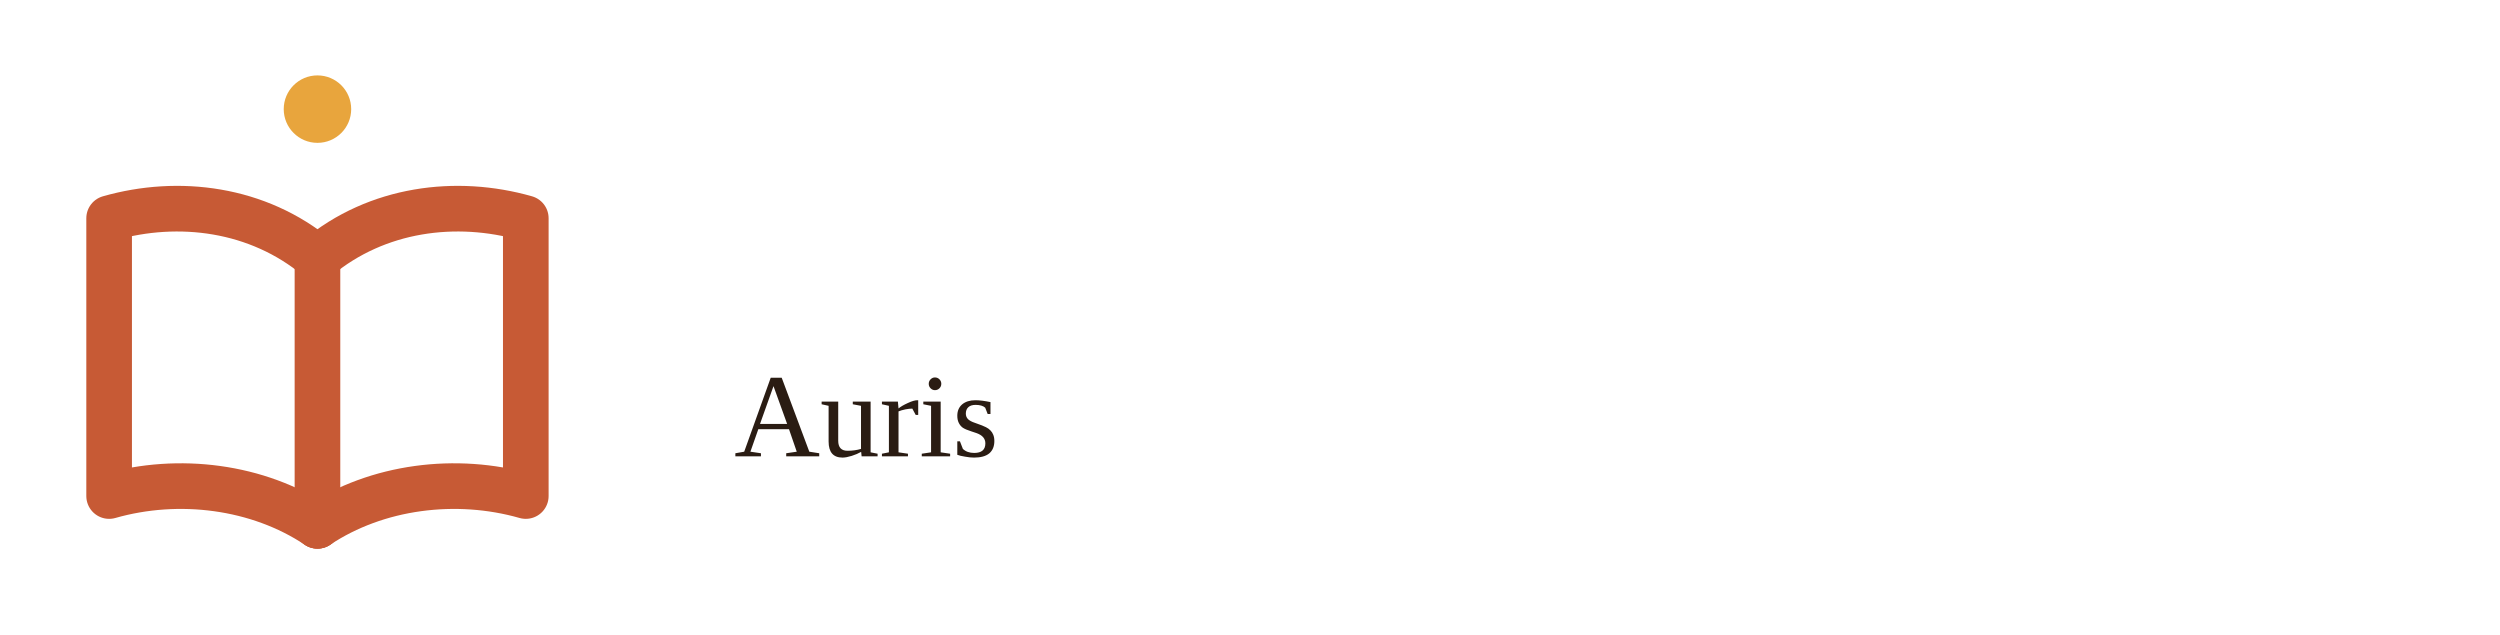
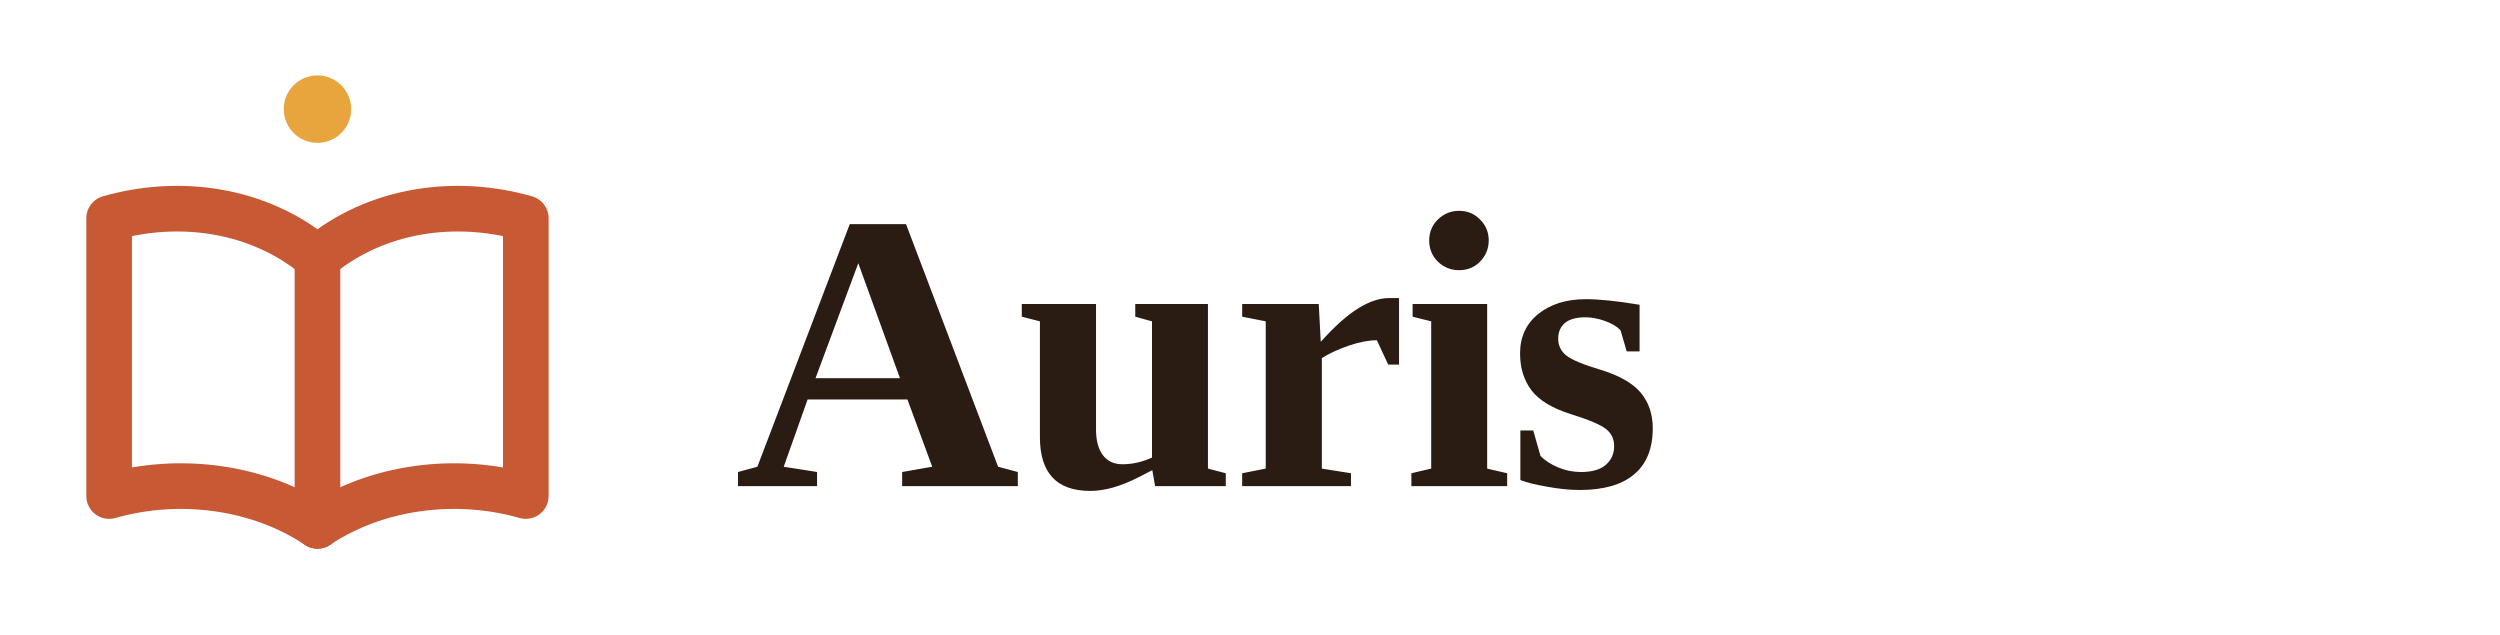
<svg xmlns="http://www.w3.org/2000/svg" width="252" height="64" viewBox="0 0 252 64" fill="none" role="img" aria-label="Auris">
  <g transform="translate(0,0)">
    <circle cx="32" cy="11" r="3.4" fill="#E8A53D" />
    <path d="M32 26 C26 21 18 20 11 22 L11 50 C18 48 26 49 32 53" stroke="#C75A35" stroke-width="4.6" stroke-linecap="round" stroke-linejoin="round" />
    <path d="M32 26 C38 21 46 20 53 22 L53 50 C46 48 38 49 32 53" stroke="#C75A35" stroke-width="4.6" stroke-linecap="round" stroke-linejoin="round" />
    <path d="M32 26 L32 53" stroke="#C75A35" stroke-width="4.6" stroke-linecap="round" />
  </g>
-   <text class="wm" x="74" y="46" fill="#2A1C13">Auris</text>
+   <text class="wm" x="74" y="49" fill="#2A1C13" font-size="40" font-weight="800" font-family="Georgia, 'Times New Roman', serif" letter-spacing="-0.5">Auris</text>
</svg>
